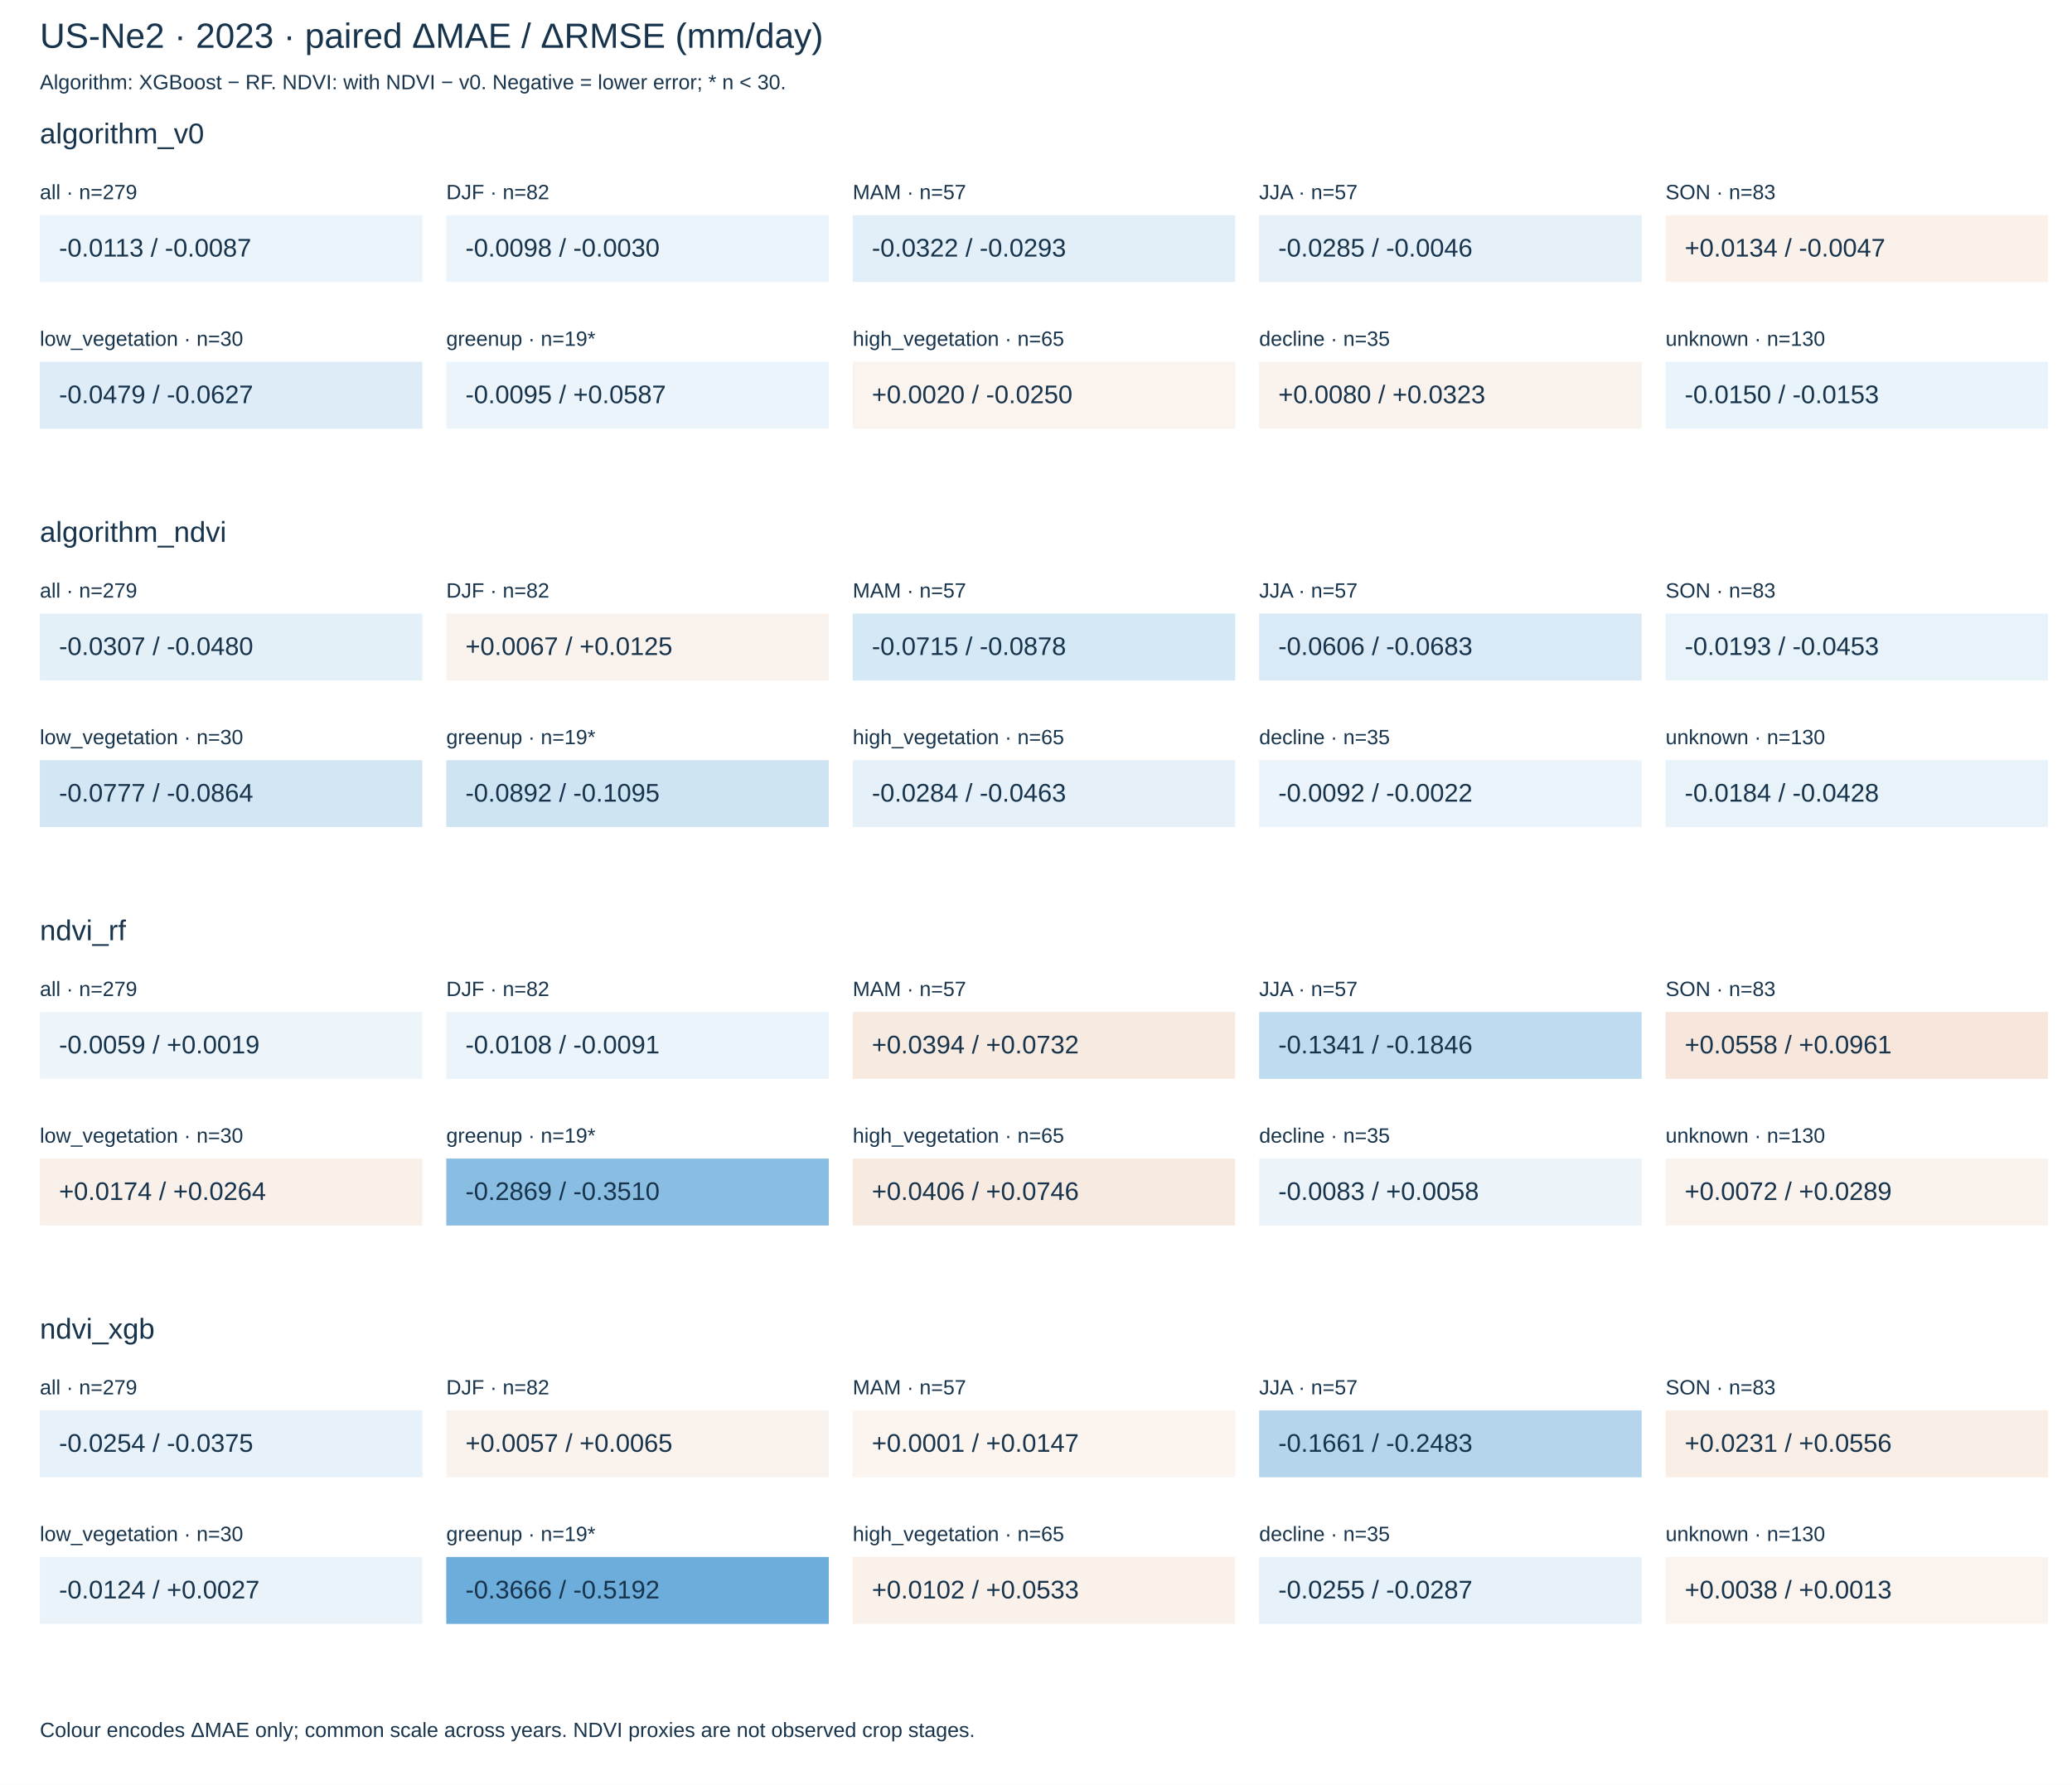
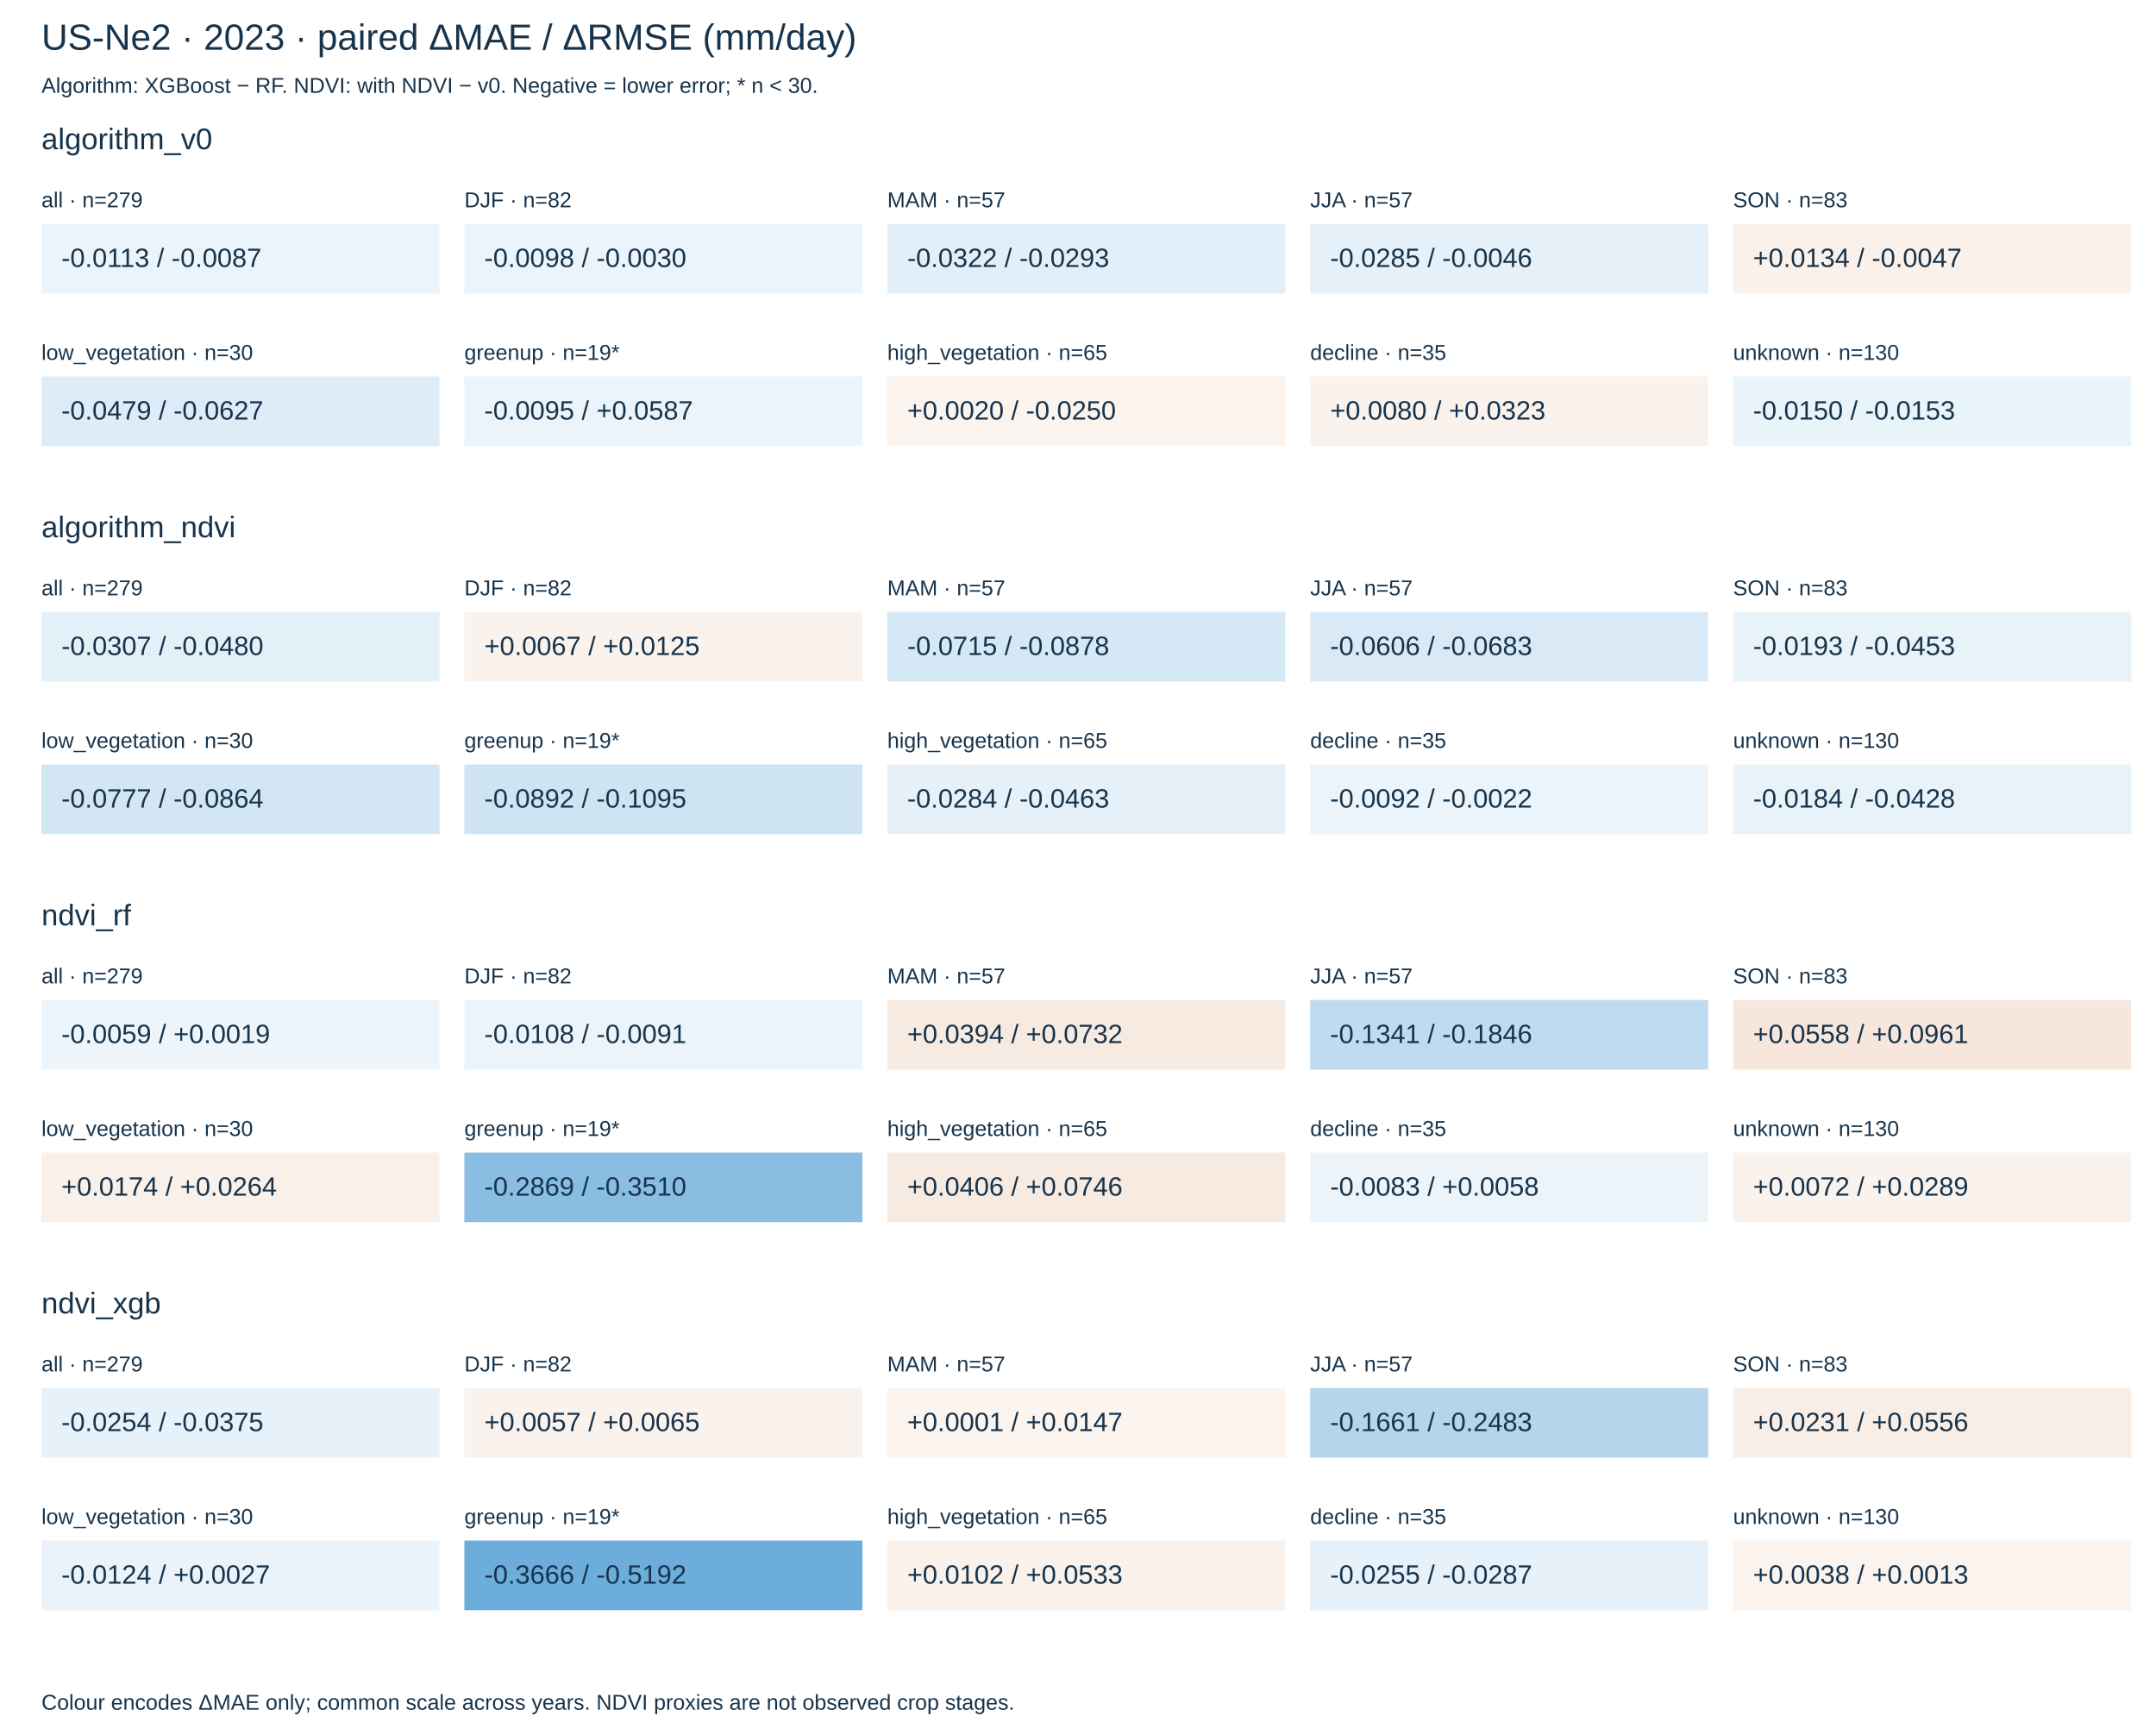
- <svg xmlns="http://www.w3.org/2000/svg" width="1300" height="1120">
+ <svg xmlns="http://www.w3.org/2000/svg" width="1300" height="1046">
  <rect width="100%" height="100%" fill="white" />
  <text x="25" y="30" font-family="Arial" font-size="22" fill="#17344c">US-Ne2 · 2023 · paired ΔMAE / ΔRMSE (mm/day)</text>
  <text x="25" y="56" font-family="Arial" font-size="13" fill="#17344c">Algorithm: XGBoost − RF. NDVI: with NDVI − v0. Negative = lower error; * n &lt; 30.</text>
  <text x="25" y="90" font-family="Arial" font-size="18" fill="#17344c">algorithm_v0</text>
  <text x="25" y="125" font-family="Arial" font-size="13" fill="#17344c">all · n=279</text>
  <rect x="25" y="135" width="240" height="42" fill="hsl(205,60%,95.021%)" />
  <text x="37" y="161" font-family="Arial" font-size="16" fill="#17344c">-0.0113 / -0.0087</text>
  <text x="280" y="125" font-family="Arial" font-size="13" fill="#17344c">DJF · n=82</text>
  <rect x="280" y="135" width="240" height="42" fill="hsl(205,60%,95.152%)" />
  <text x="292" y="161" font-family="Arial" font-size="16" fill="#17344c">-0.0098 / -0.0030</text>
  <text x="535" y="125" font-family="Arial" font-size="13" fill="#17344c">MAM · n=57</text>
  <rect x="535" y="135" width="240" height="42" fill="hsl(205,60%,93.21%)" />
  <text x="547" y="161" font-family="Arial" font-size="16" fill="#17344c">-0.0322 / -0.0293</text>
  <text x="790" y="125" font-family="Arial" font-size="13" fill="#17344c">JJA · n=57</text>
  <rect x="790" y="135" width="240" height="42" fill="hsl(205,60%,93.529%)" />
  <text x="802" y="161" font-family="Arial" font-size="16" fill="#17344c">-0.0285 / -0.0046</text>
  <text x="1045" y="125" font-family="Arial" font-size="13" fill="#17344c">SON · n=83</text>
  <rect x="1045" y="135" width="240" height="42" fill="hsl(25,60%,94.841%)" />
  <text x="1057" y="161" font-family="Arial" font-size="16" fill="#17344c">+0.0134 / -0.0047</text>
  <text x="25" y="217" font-family="Arial" font-size="13" fill="#17344c">low_vegetation · n=30</text>
  <rect x="25" y="227" width="240" height="42" fill="hsl(205,60%,91.85%)" />
  <text x="37" y="253" font-family="Arial" font-size="16" fill="#17344c">-0.0479 / -0.0627</text>
  <text x="280" y="217" font-family="Arial" font-size="13" fill="#17344c">greenup · n=19*</text>
  <rect x="280" y="227" width="240" height="42" fill="hsl(205,60%,95.177%)" />
  <text x="292" y="253" font-family="Arial" font-size="16" fill="#17344c">-0.0095 / +0.0587</text>
  <text x="535" y="217" font-family="Arial" font-size="13" fill="#17344c">high_vegetation · n=65</text>
  <rect x="535" y="227" width="240" height="42" fill="hsl(25,60%,95.828%)" />
  <text x="547" y="253" font-family="Arial" font-size="16" fill="#17344c">+0.0020 / -0.0250</text>
  <text x="790" y="217" font-family="Arial" font-size="13" fill="#17344c">decline · n=35</text>
  <rect x="790" y="227" width="240" height="42" fill="hsl(25,60%,95.309%)" />
  <text x="802" y="253" font-family="Arial" font-size="16" fill="#17344c">+0.0080 / +0.0323</text>
  <text x="1045" y="217" font-family="Arial" font-size="13" fill="#17344c">unknown · n=130</text>
  <rect x="1045" y="227" width="240" height="42" fill="hsl(205,60%,94.704%)" />
  <text x="1057" y="253" font-family="Arial" font-size="16" fill="#17344c">-0.0150 / -0.0153</text>
-   <text x="25" y="340" font-family="Arial" font-size="18" fill="#17344c">algorithm_ndvi</text>
-   <text x="25" y="375" font-family="Arial" font-size="13" fill="#17344c">all · n=279</text>
-   <rect x="25" y="385" width="240" height="42" fill="hsl(205,60%,93.335%)" />
-   <text x="37" y="411" font-family="Arial" font-size="16" fill="#17344c">-0.0307 / -0.0480</text>
-   <text x="280" y="375" font-family="Arial" font-size="13" fill="#17344c">DJF · n=82</text>
-   <rect x="280" y="385" width="240" height="42" fill="hsl(25,60%,95.42%)" />
-   <text x="292" y="411" font-family="Arial" font-size="16" fill="#17344c">+0.0067 / +0.0125</text>
-   <text x="535" y="375" font-family="Arial" font-size="13" fill="#17344c">MAM · n=57</text>
-   <rect x="535" y="385" width="240" height="42" fill="hsl(205,60%,89.806%)" />
-   <text x="547" y="411" font-family="Arial" font-size="16" fill="#17344c">-0.0715 / -0.0878</text>
-   <text x="790" y="375" font-family="Arial" font-size="13" fill="#17344c">JJA · n=57</text>
-   <rect x="790" y="385" width="240" height="42" fill="hsl(205,60%,90.751%)" />
-   <text x="802" y="411" font-family="Arial" font-size="16" fill="#17344c">-0.0606 / -0.0683</text>
-   <text x="1045" y="375" font-family="Arial" font-size="13" fill="#17344c">SON · n=83</text>
-   <rect x="1045" y="385" width="240" height="42" fill="hsl(205,60%,94.329%)" />
-   <text x="1057" y="411" font-family="Arial" font-size="16" fill="#17344c">-0.0193 / -0.0453</text>
-   <text x="25" y="467" font-family="Arial" font-size="13" fill="#17344c">low_vegetation · n=30</text>
-   <rect x="25" y="477" width="240" height="42" fill="hsl(205,60%,89.267%)" />
-   <text x="37" y="503" font-family="Arial" font-size="16" fill="#17344c">-0.0777 / -0.0864</text>
-   <text x="280" y="467" font-family="Arial" font-size="13" fill="#17344c">greenup · n=19*</text>
-   <rect x="280" y="477" width="240" height="42" fill="hsl(205,60%,88.266%)" />
-   <text x="292" y="503" font-family="Arial" font-size="16" fill="#17344c">-0.0892 / -0.1095</text>
-   <text x="535" y="467" font-family="Arial" font-size="13" fill="#17344c">high_vegetation · n=65</text>
-   <rect x="535" y="477" width="240" height="42" fill="hsl(205,60%,93.542%)" />
-   <text x="547" y="503" font-family="Arial" font-size="16" fill="#17344c">-0.0284 / -0.0463</text>
-   <text x="790" y="467" font-family="Arial" font-size="13" fill="#17344c">decline · n=35</text>
-   <rect x="790" y="477" width="240" height="42" fill="hsl(205,60%,95.206%)" />
-   <text x="802" y="503" font-family="Arial" font-size="16" fill="#17344c">-0.0092 / -0.0022</text>
-   <text x="1045" y="467" font-family="Arial" font-size="13" fill="#17344c">unknown · n=130</text>
-   <rect x="1045" y="477" width="240" height="42" fill="hsl(205,60%,94.408%)" />
-   <text x="1057" y="503" font-family="Arial" font-size="16" fill="#17344c">-0.0184 / -0.0428</text>
-   <text x="25" y="590" font-family="Arial" font-size="18" fill="#17344c">ndvi_rf</text>
-   <text x="25" y="625" font-family="Arial" font-size="13" fill="#17344c">all · n=279</text>
-   <rect x="25" y="635" width="240" height="42" fill="hsl(205,60%,95.488%)" />
-   <text x="37" y="661" font-family="Arial" font-size="16" fill="#17344c">-0.0059 / +0.0019</text>
-   <text x="280" y="625" font-family="Arial" font-size="13" fill="#17344c">DJF · n=82</text>
-   <rect x="280" y="635" width="240" height="42" fill="hsl(205,60%,95.066%)" />
-   <text x="292" y="661" font-family="Arial" font-size="16" fill="#17344c">-0.0108 / -0.0091</text>
-   <text x="535" y="625" font-family="Arial" font-size="13" fill="#17344c">MAM · n=57</text>
-   <rect x="535" y="635" width="240" height="42" fill="hsl(25,60%,92.584%)" />
-   <text x="547" y="661" font-family="Arial" font-size="16" fill="#17344c">+0.0394 / +0.0732</text>
-   <text x="790" y="625" font-family="Arial" font-size="13" fill="#17344c">JJA · n=57</text>
-   <rect x="790" y="635" width="240" height="42" fill="hsl(205,60%,84.379%)" />
-   <text x="802" y="661" font-family="Arial" font-size="16" fill="#17344c">-0.1341 / -0.1846</text>
-   <text x="1045" y="625" font-family="Arial" font-size="13" fill="#17344c">SON · n=83</text>
-   <rect x="1045" y="635" width="240" height="42" fill="hsl(25,60%,91.165%)" />
-   <text x="1057" y="661" font-family="Arial" font-size="16" fill="#17344c">+0.0558 / +0.0961</text>
-   <text x="25" y="717" font-family="Arial" font-size="13" fill="#17344c">low_vegetation · n=30</text>
-   <rect x="25" y="727" width="240" height="42" fill="hsl(25,60%,94.491%)" />
-   <text x="37" y="753" font-family="Arial" font-size="16" fill="#17344c">+0.0174 / +0.0264</text>
-   <text x="280" y="717" font-family="Arial" font-size="13" fill="#17344c">greenup · n=19*</text>
-   <rect x="280" y="727" width="240" height="42" fill="hsl(205,60%,71.135%)" />
-   <text x="292" y="753" font-family="Arial" font-size="16" fill="#17344c">-0.2869 / -0.3510</text>
-   <text x="535" y="717" font-family="Arial" font-size="13" fill="#17344c">high_vegetation · n=65</text>
-   <rect x="535" y="727" width="240" height="42" fill="hsl(25,60%,92.484%)" />
-   <text x="547" y="753" font-family="Arial" font-size="16" fill="#17344c">+0.0406 / +0.0746</text>
-   <text x="790" y="717" font-family="Arial" font-size="13" fill="#17344c">decline · n=35</text>
-   <rect x="790" y="727" width="240" height="42" fill="hsl(205,60%,95.277%)" />
-   <text x="802" y="753" font-family="Arial" font-size="16" fill="#17344c">-0.0083 / +0.0058</text>
-   <text x="1045" y="717" font-family="Arial" font-size="13" fill="#17344c">unknown · n=130</text>
-   <rect x="1045" y="727" width="240" height="42" fill="hsl(25,60%,95.377%)" />
-   <text x="1057" y="753" font-family="Arial" font-size="16" fill="#17344c">+0.0072 / +0.0289</text>
-   <text x="25" y="840" font-family="Arial" font-size="18" fill="#17344c">ndvi_xgb</text>
-   <text x="25" y="875" font-family="Arial" font-size="13" fill="#17344c">all · n=279</text>
-   <rect x="25" y="885" width="240" height="42" fill="hsl(205,60%,93.802%)" />
-   <text x="37" y="911" font-family="Arial" font-size="16" fill="#17344c">-0.0254 / -0.0375</text>
-   <text x="280" y="875" font-family="Arial" font-size="13" fill="#17344c">DJF · n=82</text>
-   <rect x="280" y="885" width="240" height="42" fill="hsl(25,60%,95.506%)" />
-   <text x="292" y="911" font-family="Arial" font-size="16" fill="#17344c">+0.0057 / +0.0065</text>
-   <text x="535" y="875" font-family="Arial" font-size="13" fill="#17344c">MAM · n=57</text>
-   <rect x="535" y="885" width="240" height="42" fill="hsl(25,60%,95.988%)" />
-   <text x="547" y="911" font-family="Arial" font-size="16" fill="#17344c">+0.0001 / +0.0147</text>
-   <text x="790" y="875" font-family="Arial" font-size="13" fill="#17344c">JJA · n=57</text>
-   <rect x="790" y="885" width="240" height="42" fill="hsl(205,60%,81.601%)" />
-   <text x="802" y="911" font-family="Arial" font-size="16" fill="#17344c">-0.1661 / -0.2483</text>
-   <text x="1045" y="875" font-family="Arial" font-size="13" fill="#17344c">SON · n=83</text>
-   <rect x="1045" y="885" width="240" height="42" fill="hsl(25,60%,93.994%)" />
-   <text x="1057" y="911" font-family="Arial" font-size="16" fill="#17344c">+0.0231 / +0.0556</text>
-   <text x="25" y="967" font-family="Arial" font-size="13" fill="#17344c">low_vegetation · n=30</text>
-   <rect x="25" y="977" width="240" height="42" fill="hsl(205,60%,94.926%)" />
-   <text x="37" y="1003" font-family="Arial" font-size="16" fill="#17344c">-0.0124 / +0.0027</text>
-   <text x="280" y="967" font-family="Arial" font-size="13" fill="#17344c">greenup · n=19*</text>
-   <rect x="280" y="977" width="240" height="42" fill="hsl(205,60%,64.223%)" />
-   <text x="292" y="1003" font-family="Arial" font-size="16" fill="#17344c">-0.3666 / -0.5192</text>
-   <text x="535" y="967" font-family="Arial" font-size="13" fill="#17344c">high_vegetation · n=65</text>
-   <rect x="535" y="977" width="240" height="42" fill="hsl(25,60%,95.113%)" />
-   <text x="547" y="1003" font-family="Arial" font-size="16" fill="#17344c">+0.0102 / +0.0533</text>
-   <text x="790" y="967" font-family="Arial" font-size="13" fill="#17344c">decline · n=35</text>
-   <rect x="790" y="977" width="240" height="42" fill="hsl(205,60%,93.792%)" />
-   <text x="802" y="1003" font-family="Arial" font-size="16" fill="#17344c">-0.0255 / -0.0287</text>
-   <text x="1045" y="967" font-family="Arial" font-size="13" fill="#17344c">unknown · n=130</text>
-   <rect x="1045" y="977" width="240" height="42" fill="hsl(25,60%,95.673%)" />
-   <text x="1057" y="1003" font-family="Arial" font-size="16" fill="#17344c">+0.0038 / +0.0013</text>
-   <text x="25" y="1090" font-family="Arial" font-size="13" fill="#17344c">Colour encodes ΔMAE only; common scale across years. NDVI proxies are not observed crop stages.</text>
+   <text x="25" y="324" font-family="Arial" font-size="18" fill="#17344c">algorithm_ndvi</text>
+   <text x="25" y="359" font-family="Arial" font-size="13" fill="#17344c">all · n=279</text>
+   <rect x="25" y="369" width="240" height="42" fill="hsl(205,60%,93.335%)" />
+   <text x="37" y="395" font-family="Arial" font-size="16" fill="#17344c">-0.0307 / -0.0480</text>
+   <text x="280" y="359" font-family="Arial" font-size="13" fill="#17344c">DJF · n=82</text>
+   <rect x="280" y="369" width="240" height="42" fill="hsl(25,60%,95.42%)" />
+   <text x="292" y="395" font-family="Arial" font-size="16" fill="#17344c">+0.0067 / +0.0125</text>
+   <text x="535" y="359" font-family="Arial" font-size="13" fill="#17344c">MAM · n=57</text>
+   <rect x="535" y="369" width="240" height="42" fill="hsl(205,60%,89.806%)" />
+   <text x="547" y="395" font-family="Arial" font-size="16" fill="#17344c">-0.0715 / -0.0878</text>
+   <text x="790" y="359" font-family="Arial" font-size="13" fill="#17344c">JJA · n=57</text>
+   <rect x="790" y="369" width="240" height="42" fill="hsl(205,60%,90.751%)" />
+   <text x="802" y="395" font-family="Arial" font-size="16" fill="#17344c">-0.0606 / -0.0683</text>
+   <text x="1045" y="359" font-family="Arial" font-size="13" fill="#17344c">SON · n=83</text>
+   <rect x="1045" y="369" width="240" height="42" fill="hsl(205,60%,94.329%)" />
+   <text x="1057" y="395" font-family="Arial" font-size="16" fill="#17344c">-0.0193 / -0.0453</text>
+   <text x="25" y="451" font-family="Arial" font-size="13" fill="#17344c">low_vegetation · n=30</text>
+   <rect x="25" y="461" width="240" height="42" fill="hsl(205,60%,89.267%)" />
+   <text x="37" y="487" font-family="Arial" font-size="16" fill="#17344c">-0.0777 / -0.0864</text>
+   <text x="280" y="451" font-family="Arial" font-size="13" fill="#17344c">greenup · n=19*</text>
+   <rect x="280" y="461" width="240" height="42" fill="hsl(205,60%,88.266%)" />
+   <text x="292" y="487" font-family="Arial" font-size="16" fill="#17344c">-0.0892 / -0.1095</text>
+   <text x="535" y="451" font-family="Arial" font-size="13" fill="#17344c">high_vegetation · n=65</text>
+   <rect x="535" y="461" width="240" height="42" fill="hsl(205,60%,93.542%)" />
+   <text x="547" y="487" font-family="Arial" font-size="16" fill="#17344c">-0.0284 / -0.0463</text>
+   <text x="790" y="451" font-family="Arial" font-size="13" fill="#17344c">decline · n=35</text>
+   <rect x="790" y="461" width="240" height="42" fill="hsl(205,60%,95.206%)" />
+   <text x="802" y="487" font-family="Arial" font-size="16" fill="#17344c">-0.0092 / -0.0022</text>
+   <text x="1045" y="451" font-family="Arial" font-size="13" fill="#17344c">unknown · n=130</text>
+   <rect x="1045" y="461" width="240" height="42" fill="hsl(205,60%,94.408%)" />
+   <text x="1057" y="487" font-family="Arial" font-size="16" fill="#17344c">-0.0184 / -0.0428</text>
+   <text x="25" y="558" font-family="Arial" font-size="18" fill="#17344c">ndvi_rf</text>
+   <text x="25" y="593" font-family="Arial" font-size="13" fill="#17344c">all · n=279</text>
+   <rect x="25" y="603" width="240" height="42" fill="hsl(205,60%,95.488%)" />
+   <text x="37" y="629" font-family="Arial" font-size="16" fill="#17344c">-0.0059 / +0.0019</text>
+   <text x="280" y="593" font-family="Arial" font-size="13" fill="#17344c">DJF · n=82</text>
+   <rect x="280" y="603" width="240" height="42" fill="hsl(205,60%,95.066%)" />
+   <text x="292" y="629" font-family="Arial" font-size="16" fill="#17344c">-0.0108 / -0.0091</text>
+   <text x="535" y="593" font-family="Arial" font-size="13" fill="#17344c">MAM · n=57</text>
+   <rect x="535" y="603" width="240" height="42" fill="hsl(25,60%,92.584%)" />
+   <text x="547" y="629" font-family="Arial" font-size="16" fill="#17344c">+0.0394 / +0.0732</text>
+   <text x="790" y="593" font-family="Arial" font-size="13" fill="#17344c">JJA · n=57</text>
+   <rect x="790" y="603" width="240" height="42" fill="hsl(205,60%,84.379%)" />
+   <text x="802" y="629" font-family="Arial" font-size="16" fill="#17344c">-0.1341 / -0.1846</text>
+   <text x="1045" y="593" font-family="Arial" font-size="13" fill="#17344c">SON · n=83</text>
+   <rect x="1045" y="603" width="240" height="42" fill="hsl(25,60%,91.165%)" />
+   <text x="1057" y="629" font-family="Arial" font-size="16" fill="#17344c">+0.0558 / +0.0961</text>
+   <text x="25" y="685" font-family="Arial" font-size="13" fill="#17344c">low_vegetation · n=30</text>
+   <rect x="25" y="695" width="240" height="42" fill="hsl(25,60%,94.491%)" />
+   <text x="37" y="721" font-family="Arial" font-size="16" fill="#17344c">+0.0174 / +0.0264</text>
+   <text x="280" y="685" font-family="Arial" font-size="13" fill="#17344c">greenup · n=19*</text>
+   <rect x="280" y="695" width="240" height="42" fill="hsl(205,60%,71.135%)" />
+   <text x="292" y="721" font-family="Arial" font-size="16" fill="#17344c">-0.2869 / -0.3510</text>
+   <text x="535" y="685" font-family="Arial" font-size="13" fill="#17344c">high_vegetation · n=65</text>
+   <rect x="535" y="695" width="240" height="42" fill="hsl(25,60%,92.484%)" />
+   <text x="547" y="721" font-family="Arial" font-size="16" fill="#17344c">+0.0406 / +0.0746</text>
+   <text x="790" y="685" font-family="Arial" font-size="13" fill="#17344c">decline · n=35</text>
+   <rect x="790" y="695" width="240" height="42" fill="hsl(205,60%,95.277%)" />
+   <text x="802" y="721" font-family="Arial" font-size="16" fill="#17344c">-0.0083 / +0.0058</text>
+   <text x="1045" y="685" font-family="Arial" font-size="13" fill="#17344c">unknown · n=130</text>
+   <rect x="1045" y="695" width="240" height="42" fill="hsl(25,60%,95.377%)" />
+   <text x="1057" y="721" font-family="Arial" font-size="16" fill="#17344c">+0.0072 / +0.0289</text>
+   <text x="25" y="792" font-family="Arial" font-size="18" fill="#17344c">ndvi_xgb</text>
+   <text x="25" y="827" font-family="Arial" font-size="13" fill="#17344c">all · n=279</text>
+   <rect x="25" y="837" width="240" height="42" fill="hsl(205,60%,93.802%)" />
+   <text x="37" y="863" font-family="Arial" font-size="16" fill="#17344c">-0.0254 / -0.0375</text>
+   <text x="280" y="827" font-family="Arial" font-size="13" fill="#17344c">DJF · n=82</text>
+   <rect x="280" y="837" width="240" height="42" fill="hsl(25,60%,95.506%)" />
+   <text x="292" y="863" font-family="Arial" font-size="16" fill="#17344c">+0.0057 / +0.0065</text>
+   <text x="535" y="827" font-family="Arial" font-size="13" fill="#17344c">MAM · n=57</text>
+   <rect x="535" y="837" width="240" height="42" fill="hsl(25,60%,95.988%)" />
+   <text x="547" y="863" font-family="Arial" font-size="16" fill="#17344c">+0.0001 / +0.0147</text>
+   <text x="790" y="827" font-family="Arial" font-size="13" fill="#17344c">JJA · n=57</text>
+   <rect x="790" y="837" width="240" height="42" fill="hsl(205,60%,81.601%)" />
+   <text x="802" y="863" font-family="Arial" font-size="16" fill="#17344c">-0.1661 / -0.2483</text>
+   <text x="1045" y="827" font-family="Arial" font-size="13" fill="#17344c">SON · n=83</text>
+   <rect x="1045" y="837" width="240" height="42" fill="hsl(25,60%,93.994%)" />
+   <text x="1057" y="863" font-family="Arial" font-size="16" fill="#17344c">+0.0231 / +0.0556</text>
+   <text x="25" y="919" font-family="Arial" font-size="13" fill="#17344c">low_vegetation · n=30</text>
+   <rect x="25" y="929" width="240" height="42" fill="hsl(205,60%,94.926%)" />
+   <text x="37" y="955" font-family="Arial" font-size="16" fill="#17344c">-0.0124 / +0.0027</text>
+   <text x="280" y="919" font-family="Arial" font-size="13" fill="#17344c">greenup · n=19*</text>
+   <rect x="280" y="929" width="240" height="42" fill="hsl(205,60%,64.223%)" />
+   <text x="292" y="955" font-family="Arial" font-size="16" fill="#17344c">-0.3666 / -0.5192</text>
+   <text x="535" y="919" font-family="Arial" font-size="13" fill="#17344c">high_vegetation · n=65</text>
+   <rect x="535" y="929" width="240" height="42" fill="hsl(25,60%,95.113%)" />
+   <text x="547" y="955" font-family="Arial" font-size="16" fill="#17344c">+0.0102 / +0.0533</text>
+   <text x="790" y="919" font-family="Arial" font-size="13" fill="#17344c">decline · n=35</text>
+   <rect x="790" y="929" width="240" height="42" fill="hsl(205,60%,93.792%)" />
+   <text x="802" y="955" font-family="Arial" font-size="16" fill="#17344c">-0.0255 / -0.0287</text>
+   <text x="1045" y="919" font-family="Arial" font-size="13" fill="#17344c">unknown · n=130</text>
+   <rect x="1045" y="929" width="240" height="42" fill="hsl(25,60%,95.673%)" />
+   <text x="1057" y="955" font-family="Arial" font-size="16" fill="#17344c">+0.0038 / +0.0013</text>
+   <text x="25" y="1031" font-family="Arial" font-size="13" fill="#17344c">Colour encodes ΔMAE only; common scale across years. NDVI proxies are not observed crop stages.</text>
</svg>
